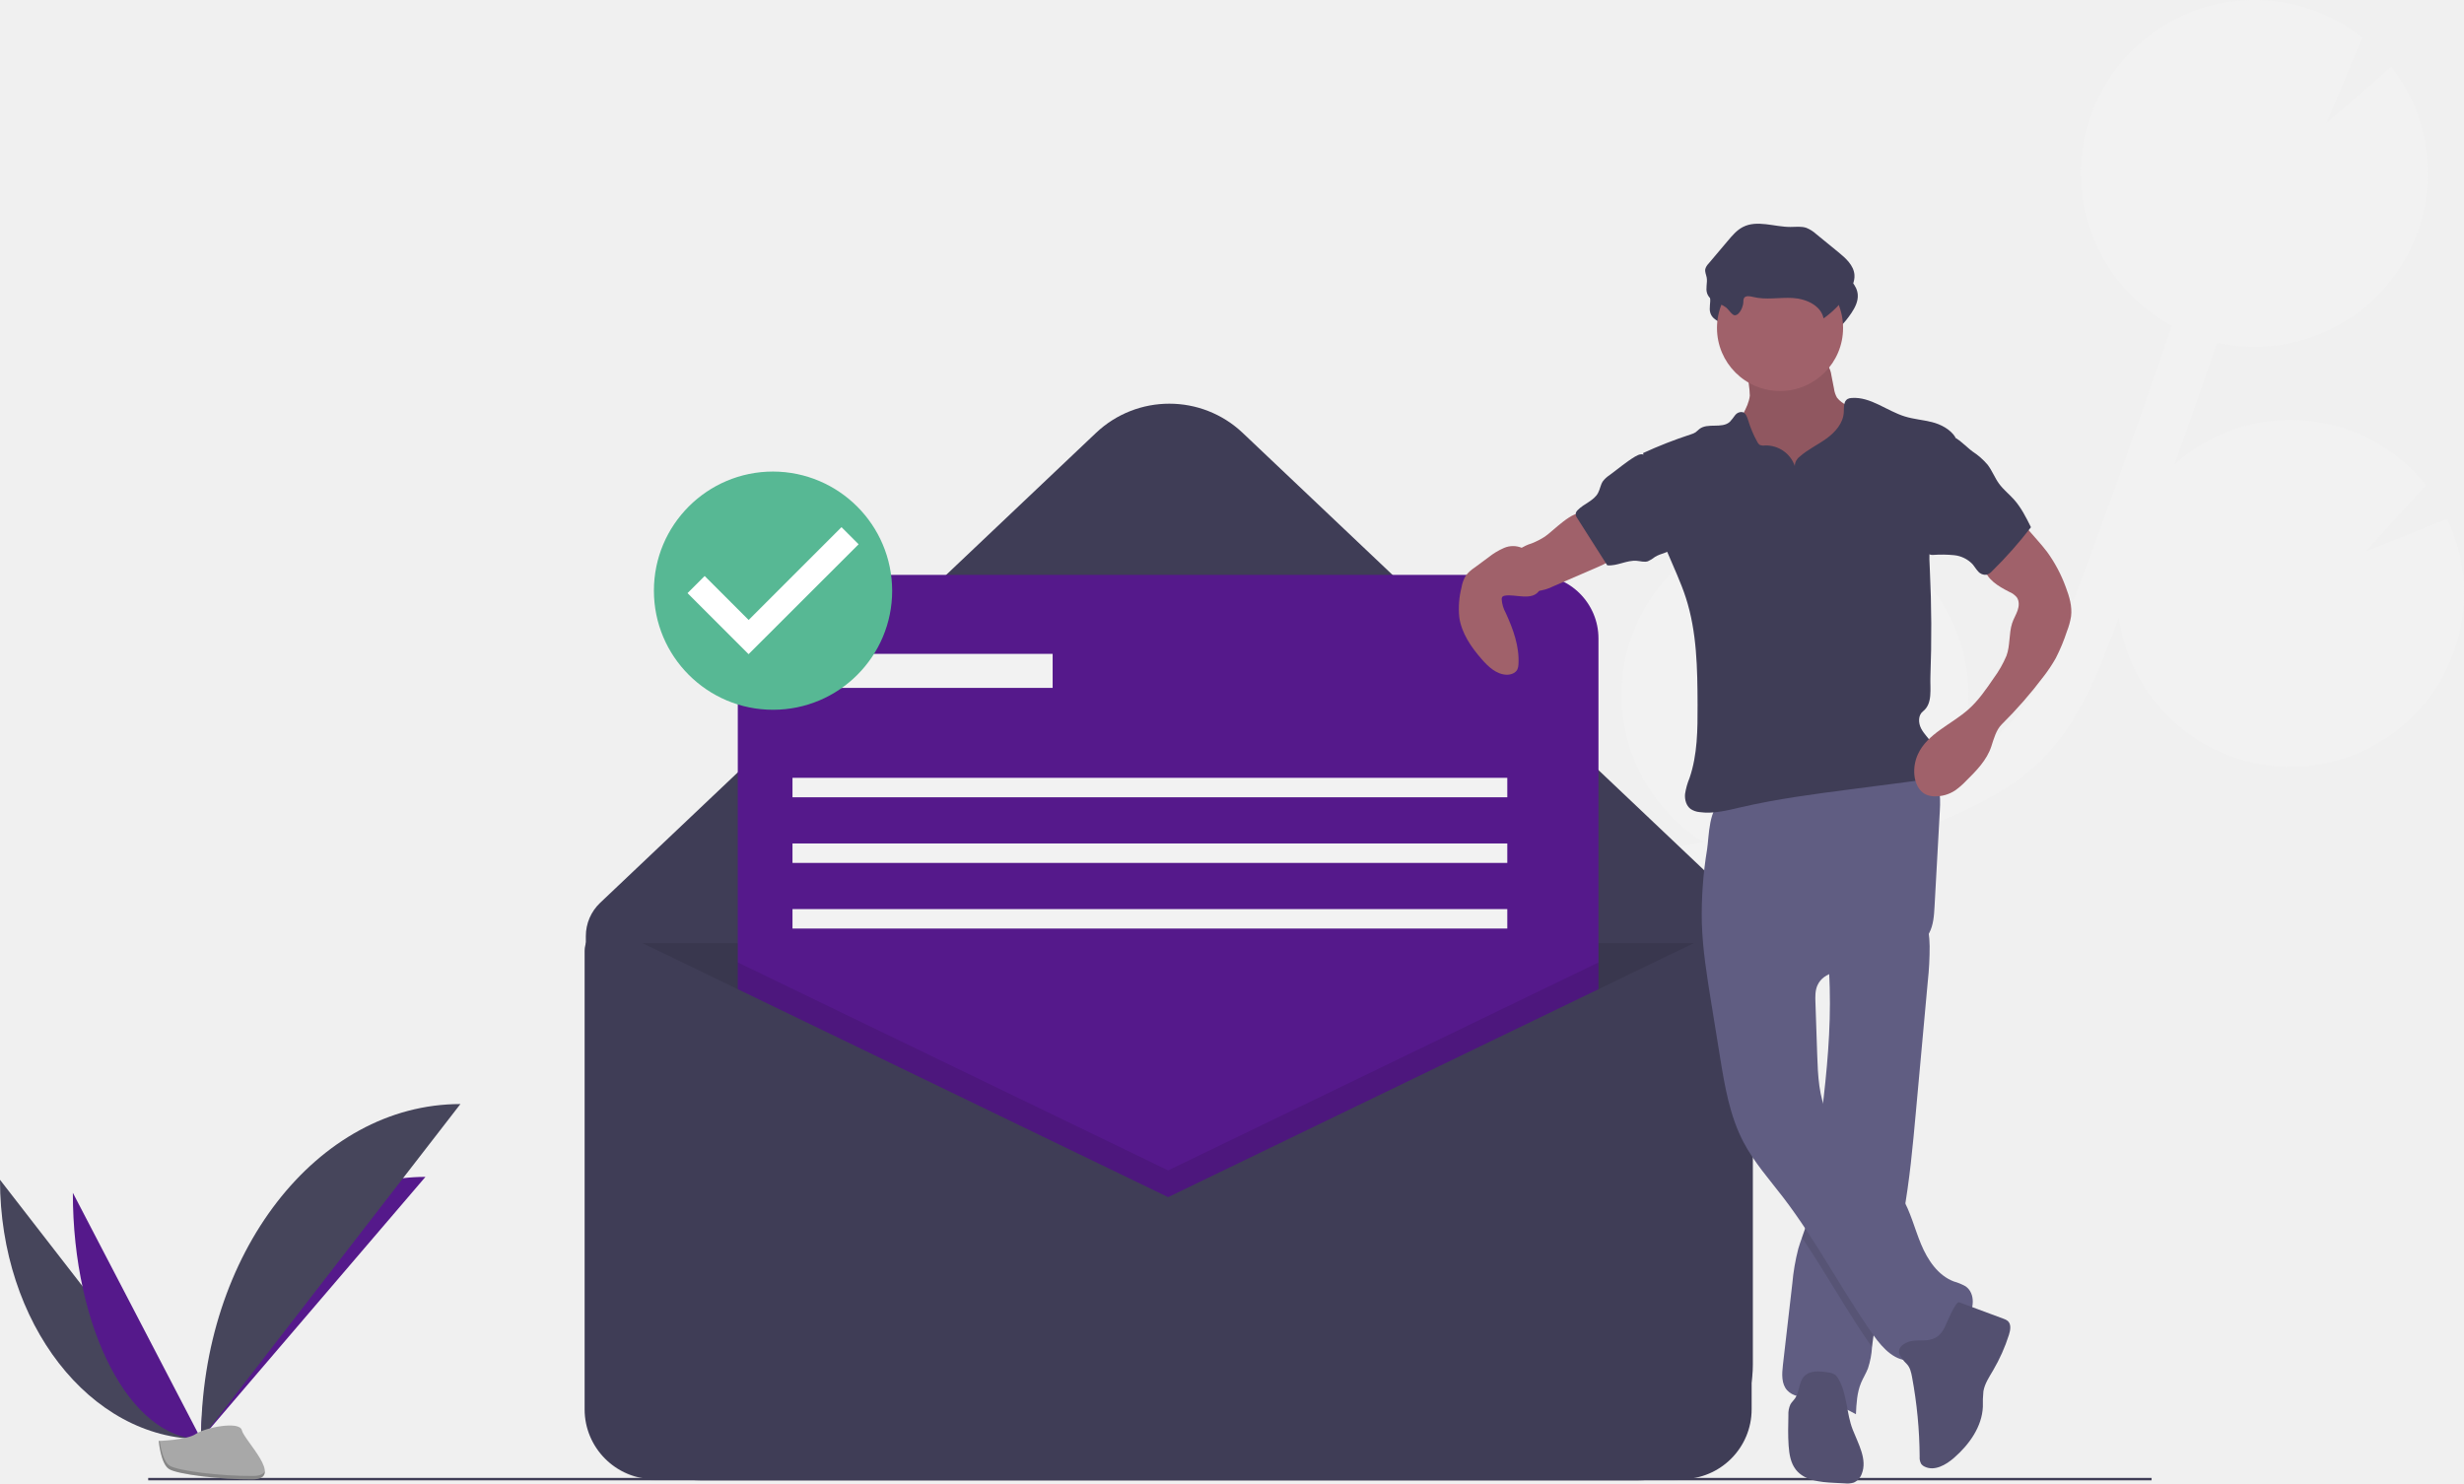
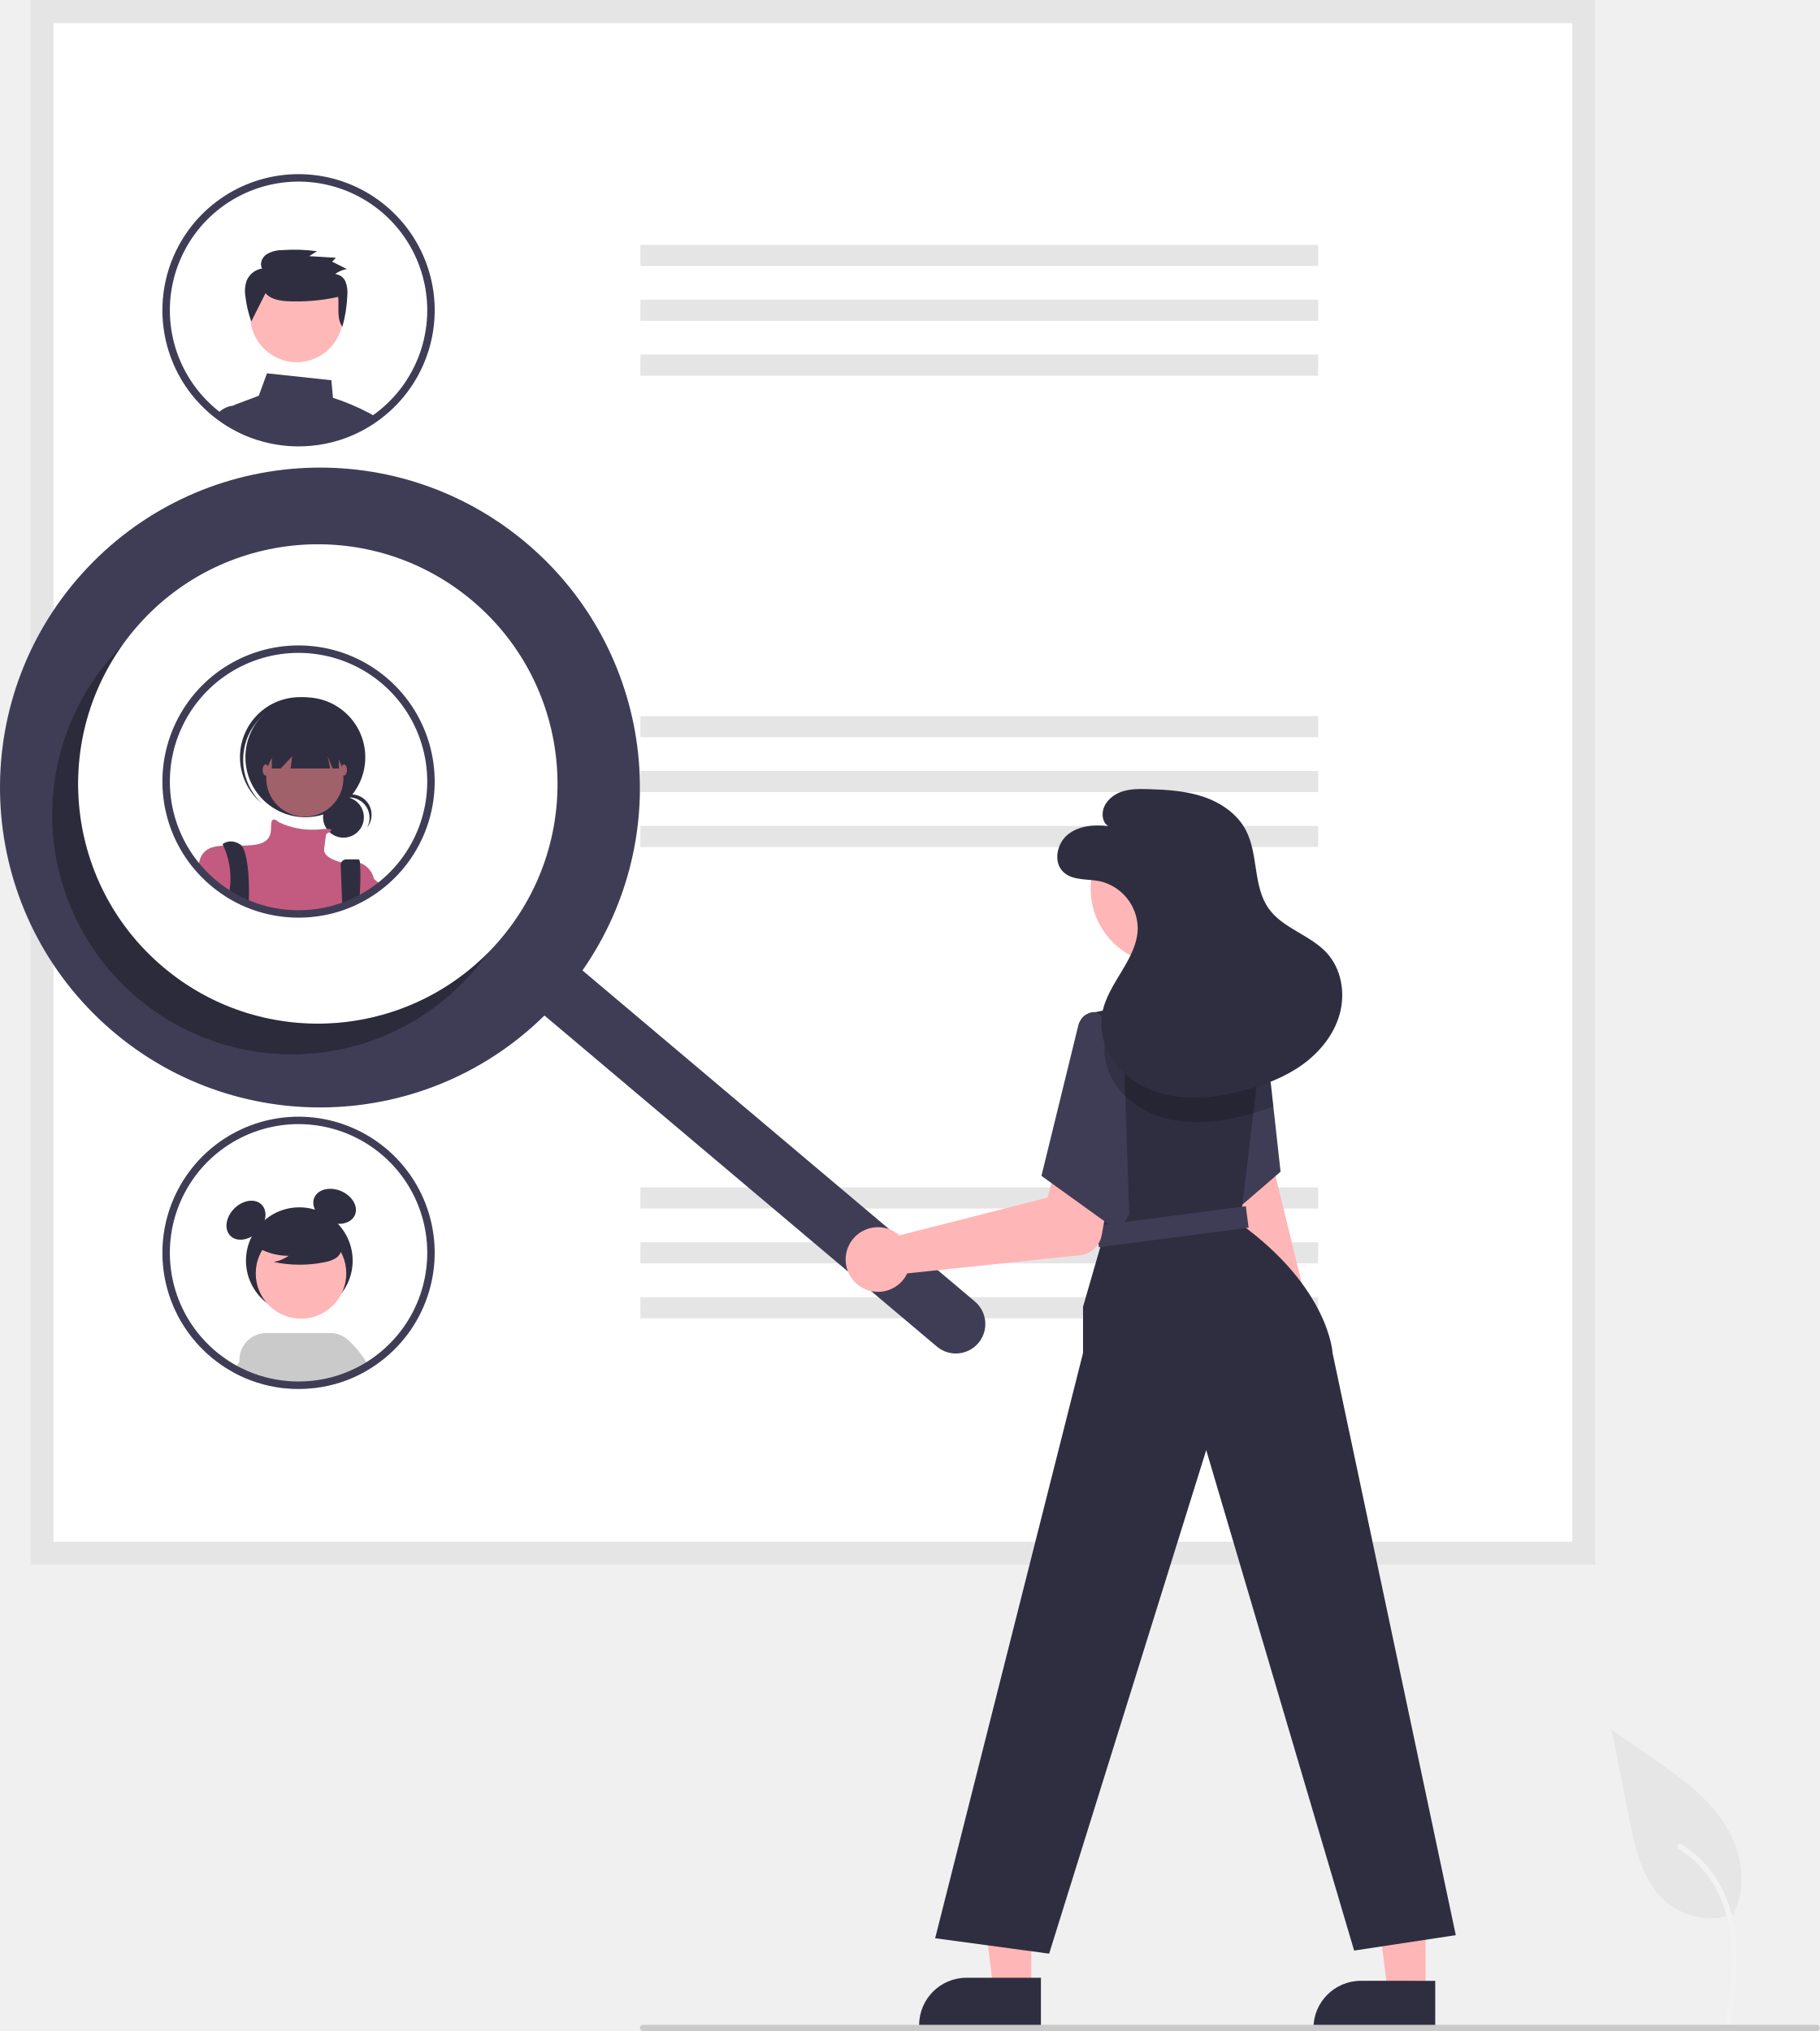
- <svg xmlns="http://www.w3.org/2000/svg" id="aaafdec0-95c8-49a3-a8f8-64216c6da511" width="1013.449" height="610.281" data-name="Layer 1" viewBox="0 0 1013.449 610.281">
-   <path fill="#f2f2f2" d="M782.744,493.253l8.69-1.502c.834-.146,1.661-.324,2.494-.475A71.336,71.336,0,0,1,839.477,359.773l-11.39,27.103,26.986-23.563a1.218,1.218,0,0,1,.184.062,71.34,71.34,0,0,1,43.588,90.991c-.451,1.285-.989,2.512-1.505,3.754,7.618-3.828,14.926-8.284,20.886-13.989,12.066-11.562,18.676-27.517,26.064-47.173,14.636-38.953,28.727-78.469,42.256-118.071a71.308,71.308,0,0,1-33.338-86.355c.725-2.059,1.565-4.042,2.455-5.99.222-.487.447-.972.679-1.452.905-1.867,1.86-3.697,2.908-5.452.171-.288.363-.557.538-.842q1.368-2.221,2.886-4.31c.377-.523.752-1.044,1.142-1.555,1.147-1.5,2.334-2.959,3.587-4.352.418-.466.862-.902,1.292-1.356q1.443-1.523,2.966-2.954c.535-.502,1.064-1.008,1.614-1.492.141-.124.272-.26.414-.383.007.009.013.019.019.028a71.29,71.29,0,0,1,91.213-2.049L1050.1,195.641l26.679-23.283a70.944,70.944,0,0,1,2.637,84.02c.025.009.05.015.075.024-.291.428-.622.82-.922,1.24q-.844,1.184-1.728,2.325c-.758.976-1.545,1.919-2.349,2.85-.607.702-1.205,1.41-1.836,2.086-.924.988-1.892,1.924-2.866,2.854-.569.543-1.113,1.113-1.698,1.636q-2.3,2.055-4.76,3.899c-.575.431-1.182.811-1.769,1.223-1.151.81-2.308,1.608-3.503,2.347-.742.458-1.503.877-2.26,1.308-1.096.624-2.2,1.229-3.326,1.794-.799.4-1.603.781-2.417,1.151-1.157.527-2.328,1.016-3.512,1.482-.794.312-1.585.628-2.39.912-1.329.468-2.677.875-4.033,1.264-.685.197-1.358.422-2.049.598-2.034.519-4.092.961-6.173,1.299-.391.064-.79.088-1.183.145-1.725.251-3.459.454-5.207.577-.751.053-1.507.061-2.262.09-1.413.055-2.827.083-4.249.053-.829-.018-1.658-.06-2.49-.107q-2.077-.118-4.158-.362c-.82-.095-1.638-.189-2.459-.314-1.486-.226-2.971-.52-4.455-.843-.097-.021-.195-.034-.293-.056q-8.565,25.061-17.448,50.016a71.291,71.291,0,0,1,103.374,8.521l-24.664,27.276,33.394-13.331a71.095,71.095,0,0,1,2.854,54.309,69.978,69.978,0,0,1-9.062,17.532,71.312,71.312,0,0,1-128.853-31.287c-.627,1.676-1.234,3.373-1.863,5.048-6.519,17.341-14.63,38.922-30.918,54.525-11.041,10.576-24.625,17.285-37.657,22.958q-12.73,5.54-25.799,10.244a71.497,71.497,0,0,1-31.926,10.175c-13.747,3.819-27.668,7.007-41.718,9.468l-8.761,1.51c-7.874,1.349-15.947,2.737-23.96,4.337,1.154.342,2.309.669,3.457,1.073a71.363,71.363,0,0,1,47.639,69.428l-54.925,16.859,49.701,7.893a71.373,71.373,0,0,1-118.926,21.106q.757,2.535,1.52,5.063c1.009,3.349,2.01,6.678,2.971,9.976,13.078,44.938,7.45,80.288-15.851,99.532l-12.644-15.305c22.678-18.734,15.642-57.336,9.434-78.682-.944-3.238-1.929-6.509-2.92-9.798-8.518-28.298-18.174-60.373-5.668-89.848C684.773,510.029,739.096,500.727,782.744,493.253Z" transform="translate(-93.27537 -144.8593)" />
-   <path fill="#3f3d56" d="M766.646,753.851H381.813a47.583,47.583,0,0,1-47.583-47.583V529.956a18.851,18.851,0,0,1,5.882-13.681L544.036,322.972a43.889,43.889,0,0,1,60.388,0L798.854,507.276a49.274,49.274,0,0,1,15.376,35.76V706.268A47.583,47.583,0,0,1,766.646,753.851Z" transform="translate(-93.27537 -144.8593)" />
-   <path d="M240.954,387.992h476a0,0,0,0,1,0,0V580.259a28.732,28.732,0,0,1-28.732,28.732H269.686a28.732,28.732,0,0,1-28.732-28.732V387.992a0,0,0,0,1,0,0Z" opacity=".1" />
-   <path fill="none" stroke="#3f3d56" stroke-miterlimit="10" d="M333.73,521.351" transform="translate(-93.27537 -144.8593)" />
-   <rect width="354" height="354" x="303.454" y="236.492" fill="#55198b" rx="26.181" />
-   <polygon points="657.454 395.942 657.454 590.492 303.454 590.492 303.454 395.942 480.454 481.492 657.454 395.942" opacity=".1" />
-   <path fill="#3f3d56" d="M573.73,637.351l-226.794-109.617a9.202,9.202,0,0,0-13.206,8.285V724.619a28.732,28.732,0,0,0,28.732,28.732H784.997a28.732,28.732,0,0,0,28.732-28.732v-185.369a11.229,11.229,0,0,0-16.115-10.11Z" transform="translate(-93.27537 -144.8593)" />
-   <rect width="99" height="14" x="333.954" y="268.992" fill="#f2f2f2" />
-   <rect width="294" height="8" x="325.954" y="319.992" fill="#f2f2f2" />
-   <rect width="294" height="8" x="325.954" y="346.992" fill="#f2f2f2" />
-   <rect width="294" height="8" x="325.954" y="373.992" fill="#f2f2f2" />
-   <line x1="60.954" x2="884.954" y1="608.492" y2="608.492" fill="none" stroke="#3f3d56" stroke-miterlimit="10" />
-   <path fill="#46455b" d="M93.275,630.212c0,58.96,36.989,106.67,82.699,106.67" transform="translate(-93.27537 -144.8593)" />
-   <path fill="#55198b" d="M175.975,736.883c0-59.623,41.277-107.869,92.288-107.869" transform="translate(-93.27537 -144.8593)" />
-   <path fill="#55198b" d="M123.239,635.557c0,56.006,23.587,101.325,52.736,101.325" transform="translate(-93.27537 -144.8593)" />
-   <path fill="#46455b" d="M175.975,736.883c0-76.185,47.71-137.832,106.67-137.832" transform="translate(-93.27537 -144.8593)" />
-   <path fill="#a8a8a8" d="M158.577,737.635s11.728-.361,15.263-2.878,18.041-5.522,18.918-1.486,17.625,20.076,4.384,20.183-30.766-2.062-34.294-4.211S158.577,737.635,158.577,737.635Z" transform="translate(-93.27537 -144.8593)" />
-   <path d="M197.378,752.049c-13.241.107-30.766-2.062-34.294-4.211-2.687-1.637-3.757-7.509-4.115-10.218-.248.011-.392.015-.392.015s.743,9.459,4.271,11.608,21.053,4.318,34.294,4.211c3.822-.031,5.142-1.391,5.07-3.405C201.68,751.266,200.223,752.026,197.378,752.049Z" opacity=".2" transform="translate(-93.27537 -144.8593)" />
-   <path fill="#a0616a" d="M812.988,307.63c-.601,5.355-4.685,9.668-6.198,14.839-2.278,7.784,1.661,16.136,7.048,22.198a49.159,49.159,0,0,0,34.234,16.255,14.6,14.6,0,0,0,5.66-.617,12.116,12.116,0,0,0,4.306-2.943c4.057-4.074,6.235-9.719,7.103-15.402s.531-11.474.191-17.214a9.721,9.721,0,0,0-.636-3.472,8.896,8.896,0,0,0-2.235-2.747,52.07,52.07,0,0,0-9.59-6.966,11.009,11.009,0,0,1-4.018-3.075,9.937,9.937,0,0,1-1.242-3.681l-1.059-5.399a10.609,10.609,0,0,0-1.556-4.376c-1.872-2.525-5.452-2.868-8.592-2.992L824.899,291.586c-3.579-.14-8.294-1.167-11.788-.464-3.262.656-2.179,3.663-1.586,6.4A46.267,46.267,0,0,1,812.988,307.63Z" transform="translate(-93.27537 -144.8593)" />
-   <path d="M812.988,307.63c-.601,5.355-4.685,9.668-6.198,14.839-2.278,7.784,1.661,16.136,7.048,22.198a49.159,49.159,0,0,0,34.234,16.255,14.6,14.6,0,0,0,5.66-.617,12.116,12.116,0,0,0,4.306-2.943c4.057-4.074,6.235-9.719,7.103-15.402s.531-11.474.191-17.214a9.721,9.721,0,0,0-.636-3.472,8.896,8.896,0,0,0-2.235-2.747,52.07,52.07,0,0,0-9.59-6.966,11.009,11.009,0,0,1-4.018-3.075,9.937,9.937,0,0,1-1.242-3.681l-1.059-5.399a10.609,10.609,0,0,0-1.556-4.376c-1.872-2.525-5.452-2.868-8.592-2.992L824.899,291.586c-3.579-.14-8.294-1.167-11.788-.464-3.262.656-2.179,3.663-1.586,6.4A46.267,46.267,0,0,1,812.988,307.63Z" opacity=".1" transform="translate(-93.27537 -144.8593)" />
-   <path fill="#605d82" d="M886.177,548.641q-2.445,26.808-4.89,53.608c-1.276,14.061-2.577,28.179-5.079,42.059-.864,4.783-1.877,9.541-3.079,14.258-3.342,13.097-8.191,25.899-9.755,39.325-.049.387-.091.782-.132,1.177a34.189,34.189,0,0,1-1.671,8.726c-.782,2.05-1.984,3.919-2.832,5.944-1.688,4.05-1.91,8.529-2.116,12.916a55.682,55.682,0,0,0-19.173-6.553c-3.252-.486-6.874-.831-9.088-3.26-2.453-2.684-2.182-6.792-1.77-10.397q1.939-16.794,3.869-33.571a87.495,87.495,0,0,1,2.445-14.258c.445-1.556.98-3.087,1.523-4.618.749-2.107,1.506-4.215,2.074-6.38a76.832,76.832,0,0,0,1.712-10.628c1.325-11.262,2.922-22.499,4.322-33.752l.074-.593c2.099-17.057,3.696-34.197,3.235-51.377-.066-2.544-.173-5.088-.338-7.639-.23-3.696-.568-5.656,2.494-7.969,3.383-2.552,7.837-4.338,11.706-6.01,2.083-.906,25.018-9.047,25.553-7.261a44.688,44.688,0,0,1,1.679,11.706A130.253,130.253,0,0,1,886.177,548.641Z" transform="translate(-93.27537 -144.8593)" />
-   <path d="M876.207,644.308c-.864,4.783-1.877,9.541-3.079,14.258-3.342,13.097-8.191,25.899-9.755,39.325-.049.387-.091.782-.132,1.177-10.224-14.604-18.835-30.311-28.813-45.072.749-2.107,1.506-4.215,2.074-6.38a76.832,76.832,0,0,0,1.712-10.628c1.325-11.262,2.922-22.499,4.322-33.752l.074-.593a34.964,34.964,0,0,0,2.494,6.923c6.701,13.616,22.622,20.498,30.41,33.53Q875.874,643.703,876.207,644.308Z" opacity=".1" transform="translate(-93.27537 -144.8593)" />
-   <path fill="#605d82" d="M793.242,524.578c.338,10.921,2.086,21.743,3.83,32.529l3.599,22.254c1.97,12.18,4.021,24.607,9.785,35.516,4.312,8.16,10.524,15.124,16.143,22.445,13.815,17.998,24.194,38.387,37.294,56.913,3.808,5.385,9.25,11.208,15.749,10.084,4.265-.738,7.363-4.289,10.715-7.027,3.953-3.228,8.716-5.59,11.826-9.636s3.719-10.771-.494-13.65a22.228,22.228,0,0,0-4.822-1.973c-6.532-2.484-10.759-8.862-13.449-15.312s-4.32-13.384-7.904-19.383c-7.787-13.032-23.71-19.913-30.413-33.534-3.754-7.629-4.112-16.422-4.399-24.92l-.732-21.662c-.08-2.369-.143-4.833.82-6.998,2.564-5.766,10.305-6.303,16.573-7.034a56.692,56.692,0,0,0,20.31-6.408c3.61-1.95,7.137-4.435,9.069-8.055,1.762-3.303,2.005-7.176,2.212-10.914l2.17-39.258c.187-3.378.357-6.87-.833-10.036-2.989-7.95-13.029-10.548-21.514-10.169-15.79.706-30.367,7.498-45.255,12.085a115.055,115.055,0,0,1-11.217,2.926c-3.341.671-7.385.392-10.572,1.467-5.667,1.911-5.523,14.304-6.327,19.445A163.693,163.693,0,0,0,793.242,524.578Z" transform="translate(-93.27537 -144.8593)" />
-   <path fill="#535070" d="M877.499,705.964c1.392,1.404,1.847,3.461,2.21,5.405a184.599,184.599,0,0,1,3.126,32.692,5.338,5.338,0,0,0,.588,2.962,3.721,3.721,0,0,0,1.538,1.236c4.024,1.918,8.695-.755,12.048-3.692,6.216-5.445,11.476-12.754,11.829-21.011a48.779,48.779,0,0,1,.223-6.372c.546-3.108,2.361-5.817,3.96-8.537a72.053,72.053,0,0,0,6.545-14.672c.611-1.923,1.018-4.345-.489-5.687a5.482,5.482,0,0,0-1.792-.931L899.109,680.606c-1.575-.585-5.495,9.484-6.117,10.585-1.522,2.693-3.035,4.221-6.088,4.843-3.117.634-6.827-.276-9.735,1.279C872.249,699.944,874.714,703.155,877.499,705.964Z" transform="translate(-93.27537 -144.8593)" />
-   <path fill="#535070" d="M849.449,712.178a5.574,5.574,0,0,0-1.384-1.754,6.259,6.259,0,0,0-2.791-.948c-3.461-.588-7.563-.975-9.951,1.598-2.239,2.412-1.854,6.34-3.727,9.047-.593.857-1.396,1.563-1.91,2.469a9.31,9.31,0,0,0-.838,4.429c-.097,4.195-.193,8.398.097,12.584.243,3.508.834,7.184,3.028,9.932,3.521,4.411,9.872,5.045,15.508,5.332l4.565.232a8.912,8.912,0,0,0,3.741-.343,6.159,6.159,0,0,0,3.227-3.551c2.376-5.906-1.387-12.27-3.705-18.2C852.646,726.189,853.125,718.621,849.449,712.178Z" transform="translate(-93.27537 -144.8593)" />
-   <path fill="#3f3d56" d="M811.666,277.459a3.773,3.773,0,0,1,.257-1.76c.669-1.182,2.415-.861,3.732-.528,5.297,1.335,10.878.127,16.331.439s11.597,3.038,12.693,8.39a39.824,39.824,0,0,0,10.069-10.345c1.514-2.265,2.833-4.859,2.627-7.576-.297-3.918-3.584-6.848-6.628-9.333l-9.073-7.407a13.673,13.673,0,0,0-4.062-2.583c-2.095-.716-4.38-.375-6.594-.373-6.605.004-13.647-3.002-19.521.018-2.454,1.261-4.301,3.423-6.081,5.53l-8.098,9.586a5.121,5.121,0,0,0-1.294,2.195c-.23,1.17.37,2.325.58,3.499.383,2.141-.54,4.427.169,6.484,1.177,3.414,5.323,3.897,7.857,5.855.945.729,2.425,3.202,3.55,3.172C810.209,282.665,811.613,279.037,811.666,277.459Z" transform="translate(-93.27537 -144.8593)" />
-   <circle cx="732.131" cy="134.925" r="25.932" fill="#a0616a" />
-   <path fill="#3f3d56" d="M831.48,336.536a12.562,12.562,0,0,0-12.229-8.416,3.729,3.729,0,0,1-2.256-.285,3.109,3.109,0,0,1-.927-1.159,45.299,45.299,0,0,1-3.781-8.939c-.414-1.373-.979-2.991-2.368-3.348a3.199,3.199,0,0,0-3.018,1.313,26.59,26.59,0,0,1-2.157,2.711c-3.261,2.916-9.043.258-12.504,2.934-.565.437-1.032.997-1.626,1.394a7.594,7.594,0,0,1-1.904.816,182.621,182.621,0,0,0-19.626,7.687c2.303,13.867,4.662,27.975,10.059,40.955,2.568,6.177,5.479,12.226,7.536,18.591,4.557,14.104,4.759,29.194,4.81,44.015.035,10.144-.015,20.505-3.297,30.103a28.412,28.412,0,0,0-1.853,6.613c-.198,2.287.468,4.809,2.321,6.164a7.938,7.938,0,0,0,3.581,1.258c5.687.834,11.42-.679,17.019-1.976,15.008-3.476,30.315-5.465,45.592-7.448l25.6-3.324a14.862,14.862,0,0,0,5.296-1.369c4.684-2.565,5.129-9.611,2.22-14.09-1.395-2.147-3.362-3.909-4.534-6.185s-1.272-5.46.746-7.037c4.103-3.207,2.879-9.158,3.075-14.362q.821-21.829-.222-43.674a86.962,86.962,0,0,1-.145-9.058,80.214,80.214,0,0,1,2.823-15.115l7.779-30.628c-2.032-3.211-5.923-5.248-9.609-6.173s-7.525-1.197-11.154-2.322c-7.436-2.304-14.057-8.152-21.823-7.607a3.962,3.962,0,0,0-1.691.413c-1.752.992-1.474,3.516-1.586,5.526-.248,4.447-3.518,8.163-7.13,10.769s-7.737,4.506-11.054,7.478A4.933,4.933,0,0,0,831.48,336.536Z" transform="translate(-93.27537 -144.8593)" />
-   <path fill="#a0616a" d="M728.73,365.587a30.615,30.615,0,0,1-5.454,2.807,17.93,17.93,0,0,0-5.225,2.536,8.188,8.188,0,0,0-1.817,2.245,9.983,9.983,0,0,0,9.206,14.874,20.039,20.039,0,0,0,6.807-2.03L750.537,378.093c3.096-1.341,6.44-2.914,7.903-5.954a1.383,1.383,0,0,0,.178-.945,1.562,1.562,0,0,0-.751-.79,40.867,40.867,0,0,1-10.65-10.042c-.75-1.019-1.669-3.424-2.729-4.035C740.616,354.098,731.829,363.576,728.73,365.587Z" transform="translate(-93.27537 -144.8593)" />
-   <path fill="#a0616a" d="M924.258,359.084l6.743,7.703c1.448,1.654,2.897,3.309,4.216,5.067a59.141,59.141,0,0,1,7.723,14.549c1.466,3.846,2.682,7.943,2.17,12.027a29.422,29.422,0,0,1-1.687,6.117,76.142,76.142,0,0,1-4.582,11.036,62.866,62.866,0,0,1-5.156,7.727,180.44,180.44,0,0,1-17.094,19.552c-2.305,2.282-3.272,5.972-4.276,9.057-1.851,5.69-6.255,10.121-10.514,14.323a29.237,29.237,0,0,1-4.515,3.885,14.705,14.705,0,0,1-8.216,2.34,9.018,9.018,0,0,1-3.701-.766c-2.915-1.384-4.396-4.754-4.7-7.967a16.946,16.946,0,0,1,1.418-8.521c3.869-8.572,13.806-12.286,20.83-18.54,4.119-3.667,7.268-8.274,10.374-12.831a44.348,44.348,0,0,0,5.247-9.197c1.569-4.185.958-9.14,2.328-13.394.579-1.798,1.609-3.422,2.232-5.206s.78-3.901-.31-5.445a7.913,7.913,0,0,0-3.053-2.235c-4.487-2.277-9.512-5.208-10.371-10.166a10.891,10.891,0,0,1,2.009-7.764,32.35,32.35,0,0,1,5.658-5.93C918.995,362.771,922.295,360.819,924.258,359.084Z" transform="translate(-93.27537 -144.8593)" />
-   <path fill="#a0616a" d="M724.401,376.34c-1.191-2.405-2.679-4.859-5.082-6.055a9.364,9.364,0,0,0-7.387-.031,27.774,27.774,0,0,0-6.483,3.92l-5.812,4.285a14.307,14.307,0,0,0-3.451,3.185,13.445,13.445,0,0,0-1.797,4.931,35.246,35.246,0,0,0-.914,12.197c.922,6.554,4.874,12.276,9.223,17.266,2.718,3.118,6.073,6.264,10.207,6.397,1.784.057,3.769-.646,4.511-2.27a5.661,5.661,0,0,0,.403-2.022c.447-7.311-2.169-14.452-5.218-21.111a13.536,13.536,0,0,1-1.683-5.673,1.556,1.556,0,0,1,.248-.95,1.605,1.605,0,0,1,.992-.484c4.174-.826,11.364,2.417,14.292-2.218C728.351,384.7,725.75,379.065,724.401,376.34Z" transform="translate(-93.27537 -144.8593)" />
-   <path fill="#3f3d56" d="M810.306,269.3a3.773,3.773,0,0,1,.257-1.76c.669-1.182,2.415-.861,3.732-.528,5.297,1.335,10.878.127,16.331.439s11.597,3.038,12.693,8.39a39.824,39.824,0,0,0,10.069-10.345c1.514-2.265,2.833-4.859,2.627-7.576-.297-3.918-3.584-6.848-6.628-9.333l-9.073-7.407a13.672,13.672,0,0,0-4.062-2.583c-2.095-.716-4.38-.375-6.594-.373-6.605.004-13.647-3.002-19.521.018-2.454,1.261-4.301,3.423-6.081,5.53l-8.098,9.586a5.121,5.121,0,0,0-1.294,2.195c-.23,1.17.37,2.325.58,3.499.383,2.141-.54,4.427.169,6.484,1.177,3.414,5.323,3.897,7.857,5.855.945.729,2.425,3.202,3.55,3.172C808.849,274.505,810.253,270.877,810.306,269.3Z" transform="translate(-93.27537 -144.8593)" />
-   <path fill="#3f3d56" d="M755.229,340.364a10.541,10.541,0,0,0-2.714,2.527c-.951,1.437-1.144,3.252-1.961,4.77-1.748,3.248-5.835,4.403-8.385,7.067a2.64,2.64,0,0,0-.806,1.382,3.08,3.08,0,0,0,.685,1.99l12.297,19.332c4.094.36,8.022-2.205,12.118-1.864,1.529.127,3.094.655,4.561.203a13.079,13.079,0,0,0,2.927-1.79c2.444-1.545,5.698-1.725,7.748-3.764,1.968-1.956,2.219-5.017,2.195-7.792a31.321,31.321,0,0,0-.731-7.168c-1.81-7.42-7.485-13.114-11.043-19.687-1.732-3.2-2.674-5.073-6.34-2.876C762.095,334.903,758.697,337.828,755.229,340.364Z" transform="translate(-93.27537 -144.8593)" />
-   <path fill="#3f3d56" d="M904.571,330.588a28.769,28.769,0,0,1,6.186,5.419c1.873,2.415,2.934,5.372,4.734,7.843,1.744,2.395,4.119,4.25,6.097,6.455,3,3.345,5.033,7.425,7.028,11.451a171.065,171.065,0,0,1-15.906,17.977,5.13,5.13,0,0,1-2.415,1.588,3.896,3.896,0,0,1-3.414-1.392c-.886-.929-1.513-2.075-2.36-3.039a12.162,12.162,0,0,0-7.518-3.636,51.632,51.632,0,0,0-8.518-.117,3.367,3.367,0,0,1-1.819-.306,3.056,3.056,0,0,1-.993-1.139c-3.329-5.665-2.258-12.778-1.084-19.243l2.695-14.835a33.297,33.297,0,0,1,2.243-8.245c1.021-2.182,3.304-5.881,6.111-5.228C898.468,324.798,902.19,328.876,904.571,330.588Z" transform="translate(-93.27537 -144.8593)" />
-   <ellipse cx="317.954" cy="242.066" fill="#fff" rx="41" ry="41.075" />
-   <path fill="#57b894" d="M411.23,338.851a49,49,0,1,0,49,49A49.144,49.144,0,0,0,411.23,338.851Zm-10.059,75.125-25.113-25.113,7.044-7.044L401.194,399.912l38.187-38.187,7.044,7.044-45.254,45.207Z" transform="translate(-93.27537 -144.8593)" />
+ <svg xmlns="http://www.w3.org/2000/svg" data-name="Layer 1" width="590.724" height="659.362" viewBox="0 0 590.724 659.362" xmlnsXlink="http://www.w3.org/1999/xlink">
+   <path id="e846ef3a-3b5e-448c-8d47-a4173376229f-2396" data-name="Path 461" d="M867.573,741.807a22.728,22.728,0,0,1-21.947-3.866c-7.687-6.452-10.1-17.081-12.058-26.924l-5.8-29.112,12.143,8.362c8.733,6.013,17.662,12.219,23.709,20.929s8.686,20.6,3.828,30.024" transform="translate(-304.638 -120.319)" fill="#e6e6e6" />
+   <path id="b0167a87-6d3c-4fe1-a02f-2e6974de103a-2397" data-name="Path 462" d="M866.535,777.053c1.229-8.953,2.493-18.02,1.631-27.069-.766-8.036-3.217-15.885-8.209-22.321a37.132,37.132,0,0,0-9.527-8.633c-.953-.6-1.829.909-.881,1.507a35.3,35.3,0,0,1,13.963,16.847c3.04,7.732,3.528,16.161,3,24.374-.317,4.967-.988,9.9-1.665,14.83a.9.9,0,0,0,.61,1.074.878.878,0,0,0,1.074-.61Z" transform="translate(-304.638 -120.319)" fill="#f2f2f2" />
+   <path d="M822.523,628.353H314.489V120.319H822.523Z" transform="translate(-304.638 -120.319)" fill="#fff" />
+   <path d="M822.523,628.353H314.489V120.319H822.523ZM321.995,620.847H815.017V127.825H321.995Z" transform="translate(-304.638 -120.319)" fill="#e5e5e5" />
+   <rect x="207.885" y="79.482" width="220" height="6.853" fill="#e5e5e5" />
+   <rect x="207.885" y="97.3" width="220" height="6.853" fill="#e5e5e5" />
+   <rect x="207.885" y="115.118" width="220" height="6.853" fill="#e5e5e5" />
+   <rect x="207.885" y="232.483" width="220" height="6.853" fill="#e5e5e5" />
+   <rect x="207.885" y="250.301" width="220" height="6.853" fill="#e5e5e5" />
+   <rect x="207.885" y="268.119" width="220" height="6.853" fill="#e5e5e5" />
+   <rect x="207.885" y="385.483" width="220" height="6.853" fill="#e5e5e5" />
+   <rect x="207.885" y="403.301" width="220" height="6.853" fill="#e5e5e5" />
+   <rect x="207.885" y="421.119" width="220" height="6.853" fill="#e5e5e5" />
+   <path d="M424.452,254.403a73.485,73.485,0,0,0-11.725-4.934l-.516-5.704-20.911-2.253-2.658,7.29-7.504,2.816a3.653,3.653,0,0,0-.762.397h-.008a3.718,3.718,0,0,0-1.587,2.475,3.801,3.801,0,0,0,.056,1.491l.397,1.626c.571.341,1.158.666,1.745.976l.373.19c.857.444,1.729.865,2.626,1.253.182.079.381.159.563.238.016.008.024.008.04.016.421.175.841.341,1.269.5a41.691,41.691,0,0,0,4.3,1.38,44.214,44.214,0,0,0,11.4,1.491c1.404,0,2.792-.063,4.165-.198a44.039,44.039,0,0,0,9.234-1.864c.008,0,.016-.008.024-.008a43.341,43.341,0,0,0,5.545-2.197c.008-.008.024-.008.032-.016.404-.19.793-.397,1.19-.595l.19-.095c.317-.167.635-.333.952-.508.793-.436,1.571-.896,2.34-1.388.214-.127.421-.262.635-.405.301-.198.603-.405.896-.619C426.015,255.284,425.245,254.832,424.452,254.403Z" transform="translate(-304.638 -120.319)" fill="#3f3d56" />
+   <path d="M385.208,257.917l-1.309-5.91h-3.419a.818.818,0,0,0-.103.008h-.008a7.409,7.409,0,0,0-3.443,1.19,7.625,7.625,0,0,0-1.84,1.65c1.015.769,2.07,1.483,3.157,2.166l.048.024c.309.19.627.381.944.563.571.341,1.158.666,1.745.976l.373.19c.857.444,1.729.865,2.626,1.253.182.079.381.159.563.238.016.008.024.008.04.016.421.175.841.341,1.269.5Z" transform="translate(-304.638 -120.319)" fill="#3f3d56" />
+   <circle cx="96.297" cy="102.527" r="15.06" fill="#ffb8b8" />
+   <path d="M390.824,215.511c1.559,1.845,4.197,2.366,6.631,2.579a62.454,62.454,0,0,0,16.96-1.385c.345,3.341-.595,6.944,1.373,9.693a44.998,44.998,0,0,0,1.599-10.201,9.764,9.764,0,0,0-.565-4.369,4.018,4.018,0,0,0-3.423-2.524,8.579,8.579,0,0,1,3.827-1.636l-4.782-2.403,1.228-1.261-8.657-.53,2.507-1.593a54.373,54.373,0,0,0-11.391-.36,9.778,9.778,0,0,0-5.038,1.4c-1.429,1.022-2.255,3.054-1.368,4.555a6.613,6.613,0,0,0-5.04,3.999,10.676,10.676,0,0,0-.383,5.132,36.375,36.375,0,0,0,1.907,8.069Z" transform="translate(-304.638 -120.319)" fill="#2f2e41" />
+   <path d="M443.284,206.521a44.193,44.193,0,1,0-76.369,41.98c.397.5.809 1,1.23,1.483.032.032.055.063.087.095a42.863,42.863,0,0,0,3.292,3.395c.302.278.619.563.936.833.603.539,1.222,1.055,1.864,1.547.254.198.5.397.762.587,1.015.769,2.07,1.483,3.157,2.166l.048.024c.309.19.627.381.944.563.571.341,1.158.666,1.745.976l.373.19c.857.444,1.729.865,2.626,1.253.182.079.381.159.563.238.016.008.024.008.04.016.421.175.841.341,1.269.5a41.693,41.693,0,0,0,4.3,1.38,44.214,44.214,0,0,0,11.4,1.491c1.404,0,2.792-.063,4.165-.198a44.039,44.039,0,0,0,9.234-1.864c.008,0,.016-.008.024-.008a43.34,43.34,0,0,0,5.545-2.197c.008-.008.024-.008.032-.016.404-.19.793-.397,1.19-.595l.19-.095c.317-.167.635-.333.952-.508.793-.436,1.571-.896,2.34-1.388.214-.127.421-.262.635-.405.301-.198.603-.405.896-.619.389-.27.777-.547,1.158-.833.119-.087.246-.174.365-.27a44.177,44.177,0,0,0,15.009-49.723ZM426.816,254.316c-.262.206-.531.405-.801.587-.262.198-.523.389-.793.563-.23.167-.46.325-.698.476l-.071.048c-.175.119-.349.23-.524.341q-.988.619-1.999,1.19l-.214.119c-.301.167-.603.325-.904.484-.04.024-.088.04-.127.063l-.048.024c-.381.198-.77.389-1.158.571a38.911,38.911,0,0,1-4.625,1.872c-.206.071-.413.143-.619.206a41.61,41.61,0,0,1-8.742,1.777c-1.301.119-2.618.182-3.943.182a41.211,41.211,0,0,1-10.781-1.412,39.172,39.172,0,0,1-5.291-1.793c-.088-.04-.183-.071-.27-.111-.095-.04-.182-.071-.27-.111-.095-.04-.182-.079-.278-.127-.746-.325-1.484-.682-2.205-1.055l-.349-.182c-.881-.46-1.745-.952-2.586-1.476-.246-.151-.5-.309-.738-.476-.063-.04-.119-.079-.182-.119-.563-.373-1.126-.762-1.674-1.166-.373-.278-.746-.555-1.111-.841-.611-.46-1.198-.952-1.769-1.46-.301-.254-.595-.531-.88-.793a40.306,40.306,0,0,1-3.189-3.3c-.333-.381-.658-.762-.968-1.158a3.022,3.022,0,0,1-.198-.246,41.773,41.773,0,1,1,58.005,7.322Z" transform="translate(-304.638 -120.319)" fill="#3f3d56" />
+   <path d="M443.285,359.521a44.193,44.193,0,1,0-76.369,41.98c.397.5.809 1,1.229,1.483.032.032.055.063.087.095a42.945,42.945,0,0,0,3.292,3.395c.301.278.619.563.936.833.603.539,1.222,1.055,1.864,1.547a43.451,43.451,0,0,0,3.919,2.753l.048.024c.88.547,1.777,1.055,2.689,1.539l.373.19c.857.444,1.729.865,2.626,1.253.182.079.381.159.563.238.016.008.024.008.04.016a42.929,42.929,0,0,0,5.569,1.88,44.211,44.211,0,0,0,11.399,1.491c1.404,0,2.792-.063,4.165-.198a44.034,44.034,0,0,0,9.234-1.864c.008,0,.016-.008.024-.008a43.317,43.317,0,0,0,5.545-2.197c.008-.008.024-.008.032-.016.404-.19.793-.397,1.19-.595l.191-.095c.317-.167.634-.333.952-.508.793-.436,1.571-.896,2.34-1.388.214-.127.42-.262.634-.405.698-.46,1.388-.952,2.054-1.452.119-.087.246-.174.365-.27a44.179,44.179,0,0,0,15.009-49.723Z" transform="translate(-304.638 -120.319)" fill="#fff" />
+   <circle id="f2095780-2301-4cc1-9693-3d089d317ca1" data-name="Ellipse 188" cx="111.495" cy="265.321" r="6.623" fill="#2f2e41" />
+   <path id="fe36a822-bf42-420c-ba8a-fcca90365ca6-2398" data-name="Path 969" d="M417.979,379.199a6.624,6.624,0,0,1,5.831,9.767,6.622,6.622,0,1,0-11.001-7.276,6.607,6.607,0,0,1,5.171-2.491Z" transform="translate(-304.638 -120.319)" fill="#2f2e41" />
+   <circle id="e26e4994-e49f-47aa-919e-dc7dee2cb7c3" data-name="Ellipse 189" cx="99.119" cy="245.851" r="19.456" fill="#2f2e41" />
+   <path id="ac420ffb-80fa-461b-bc18-228b12874f63-2399" data-name="Path 970" d="M388.487,354.099a19.453,19.453,0,0,1,26.964-2.04c-.159-.151-.317-.304-.482-.451a19.456,19.456,0,0,0-25.964,28.983q.055.05.111.099c.165.147.335.286.504.426a19.453,19.453,0,0,1-1.132-27.017Z" transform="translate(-304.638 -120.319)" fill="#2f2e41" />
+   <circle id="a12696bc-31d6-40e2-aafc-0c11595f0891" data-name="Ellipse 190" cx="98.954" cy="252.611" r="12.531" fill="#a0616a" />
+   <path d="M426.015,405.579v4.204c-.77.492-1.547.952-2.34,1.388-.317.174-.634.341-.952.508l-.191.095c-.397.198-.786.405-1.19.595-.008.008-.024.008-.032.016a43.317,43.317,0,0,1-5.545,2.197c-.008,0-.015.008-.024.008a44.034,44.034,0,0,1-9.234,1.864c-1.372.135-2.761.198-4.165.198a44.211,44.211,0,0,1-11.399-1.491,42.929,42.929,0,0,1-5.569-1.88c-.016-.008-.024-.008-.04-.016-.182-.079-.381-.159-.563-.238-.896-.389-1.769-.809-2.626-1.253l-.373-.19c-.913-.484-1.809-.992-2.689-1.539l-.048-.024a43.451,43.451,0,0,1-3.919-2.753c-.643-.492-1.261-1.007-1.864-1.547-.317-.27-.634-.555-.936-.833a42.947,42.947,0,0,1-3.292-3.395,16.049,16.049,0,0,1,.603-2.435l.008-.008a3.562,3.562,0,0,1,.167-.397,3.164,3.164,0,0,1,.151-.333c1.42-2.657,3.99-3.316,7.179-3.459,1.801-.079,3.792.008,5.894-.016,1.111-.008,2.261-.048,3.411-.151,7.258-.658,5.942-4.942,6.267-7.251.325-2.237,2.34-.301,2.475-.174l.008.008a25.6,25.6,0,0,0,13.169,2.308c.777-.095,1.555-.151,2.332-.174,2.047-.024,1.602.563.897,1.047a8.872,8.872,0,0,1-1.071.603s-.325,1.983-.658,4.95c-.317,2.84,5.125,4.173,5.577,4.276a.048.048,0,0,0,.032.008,10.926,10.926,0,0,1,6.037.159h.008A7.154,7.154,0,0,1,426.015,405.579Z" transform="translate(-304.638 -120.319)" fill="#c35b80" />
+   <path d="M385.454,410.68c0,.587-.015,1.15-.04,1.682-.008.317-.024.627-.04.92-.016-.008-.024-.008-.04-.016-.182-.079-.381-.159-.563-.238-.896-.389-1.769-.809-2.626-1.253l-.373-.19c-.913-.484-1.809-.992-2.689-1.539.024-.278.064-.555.103-.833.087-.611.159-1.23.206-1.84a25.531,25.531,0,0,0-2.261-12.502v-.008c-.159-.317-.254-.492-.254-.492s2.308-1.983,5.6,0a1.981,1.981,0,0,1,.548.476C385.01,397.186,385.549,405.055,385.454,410.68Z" transform="translate(-304.638 -120.319)" fill="#2f2e41" />
+   <path d="M421.477,409.601c-.032.888-.079,1.817-.135,2.761v.008c-.008.008-.024.008-.032.016a43.317,43.317,0,0,1-5.545,2.197c-.008,0-.015.008-.024.008l-.087-2.229-.008-.294-.42-10.852a1.821,1.821,0,0,1,1.817-1.904h4.022c.198,0,.341.405.437,1.134v.008A68.744,68.744,0,0,1,421.477,409.601Z" transform="translate(-304.638 -120.319)" fill="#2f2e41" />
+   <path id="e6a5f050-bb79-4898-9f1b-a16710d0980e-2400" data-name="Path 975" d="M392.874,357.267v12.534h2.902l3.693-3.957-.494,3.957h12.827l-.793-3.957,1.587,3.957h2.045V357.267Z" transform="translate(-304.638 -120.319)" fill="#2f2e41" />
+   <ellipse id="bcc9b546-fa99-40e5-8b80-3cc98cb6450e" data-name="Ellipse 191" cx="86.258" cy="249.974" rx="0.989" ry="1.813" fill="#a0616a" />
+   <ellipse id="aac24dc1-8688-403d-884a-09279027a7ab" data-name="Ellipse 192" cx="111.65" cy="249.974" rx="0.989" ry="1.813" fill="#a0616a" />
+   <path d="M428.704,407.927c-.666.5-1.356.992-2.054,1.452-.214.143-.42.278-.634.405-.77.492-1.547.952-2.34,1.388-.317.174-.634.341-.952.508v-8.742s1.269,1.015,3.292,2.705c.254.214.516.436.793.674C427.395,406.809,428.03,407.348,428.704,407.927Z" transform="translate(-304.638 -120.319)" fill="#c35b80" />
+   <path d="M443.285,359.521a44.193,44.193,0,1,0-76.369,41.98c.397.5.809 1,1.229,1.483.032.032.055.063.087.095a42.945,42.945,0,0,0,3.292,3.395c.301.278.619.563.936.833.603.539,1.222,1.055,1.864,1.547a43.451,43.451,0,0,0,3.919,2.753l.048.024c.88.547,1.777,1.055,2.689,1.539l.373.19c.857.444,1.729.865,2.626,1.253.182.079.381.159.563.238.016.008.024.008.04.016a42.929,42.929,0,0,0,5.569,1.88,44.211,44.211,0,0,0,11.399,1.491c1.404,0,2.792-.063,4.165-.198a44.034,44.034,0,0,0,9.234-1.864c.008,0,.016-.008.024-.008a43.317,43.317,0,0,0,5.545-2.197c.008-.008.024-.008.032-.016.404-.19.793-.397,1.19-.595l.191-.095c.317-.167.634-.333.952-.508.793-.436,1.571-.896,2.34-1.388.214-.127.42-.262.634-.405.698-.46,1.388-.952,2.054-1.452.119-.087.246-.174.365-.27a44.179,44.179,0,0,0,15.009-49.723Zm-16.469,47.795c-.262.206-.531.405-.801.587-.262.198-.524.389-.793.563-.23.167-.46.325-.698.476-.198.135-.397.262-.595.389q-.987.619-1.999,1.19l-.215.119c-.301.167-.603.325-.904.484-.04.024-.088.04-.127.063l-.048.024c-.381.198-.769.389-1.158.571a38.893,38.893,0,0,1-4.625,1.872c-.206.071-.413.143-.619.206a41.612,41.612,0,0,1-8.742,1.777c-1.301.119-2.618.182-3.943.182a41.213,41.213,0,0,1-10.781-1.412,39.181,39.181,0,0,1-5.291-1.793c-.182-.071-.365-.151-.54-.222-.095-.04-.182-.079-.278-.127-.746-.325-1.483-.682-2.205-1.055l-.349-.182c-.88-.46-1.745-.952-2.586-1.475-.309-.19-.619-.389-.92-.595-.952-.627-1.88-1.301-2.785-2.007-.611-.46-1.198-.952-1.769-1.46-.301-.254-.595-.531-.88-.793a40.363,40.363,0,0,1-3.189-3.3c-.333-.381-.658-.762-.968-1.158a3.015,3.015,0,0,1-.198-.246,41.773,41.773,0,1,1,58.005,7.322Z" transform="translate(-304.638 -120.319)" fill="#3f3d56" />
+   <circle cx="97.161" cy="409.276" r="17.315" fill="#2f2e41" />
+   <ellipse cx="384.485" cy="516.46" rx="7.165" ry="5.373" transform="translate(-557.2175 302.8206) rotate(-45)" fill="#2f2e41" />
+   <ellipse cx="413.257" cy="511.947" rx="5.373" ry="7.165" transform="translate(-524.5119 570.5585) rotate(-66.86956)" fill="#2f2e41" />
+   <path d="M422.51,563.181l-2.04-3.21a8.007,8.007,0,0,0-14.64,6.49l.58,2.08.66,2.36a45.21,45.21,0,0,0,7.88-1.72.034.034,0,0,0,.02-.01,42.148,42.148,0,0,0,5.55-2.2c.01-.01.02-.01.03-.02.4-.19.79-.39,1.19-.59a1.735,1.735,0,0,0,.19-.1c.32-.16.64-.33.95-.5q.48-.255.93-.54Z" transform="translate(-304.638 -120.319)" fill="#cacaca" />
+   <circle cx="97.711" cy="413.41" r="14.695" fill="#ffb6b6" />
+   <path d="M423.57,562.551a31.785,31.785,0,0,0-5.97-7.24,8.729,8.729,0,0,0-5.82-2.22h-20.7a8.724,8.724,0,0,0-8.71,9.28,8.937,8.937,0,0,0,.36,1.98,9.397,9.397,0,0,0,.55,1.36l1.02,2.04c.08.03.16.07.24.1.02.01.03.01.04.02.42.17.84.34,1.27.5a41.349,41.349,0,0,0,4.3,1.38,43.328,43.328,0,0,0,7.16,1.29c1.41.13,2.82.2,4.24.2,1.41,0,2.79-.07,4.17-.2.45-.04.9-.09,1.35-.14a45.21,45.21,0,0,0,7.88-1.72.034.034,0,0,0,.02-.01,42.148,42.148,0,0,0,5.55-2.2c.01-.01.02-.01.03-.02.4-.19.79-.39,1.19-.59a1.735,1.735,0,0,0,.19-.1c.32-.16.64-.33.95-.5q.48-.255.93-.54c.32-.17.62-.36.93-.55C424.36,563.921,423.97,563.221,423.57,562.551Z" transform="translate(-304.638 -120.319)" fill="#cacaca" />
+   <path d="M394.83,555.771a8.001,8.001,0,0,0-10.62,3.82l-1.84,2.78-.88,1.33-1.34,2.02c.28.15.55.3.83.45l.37.19c.86.44,1.73.86,2.63,1.25.1.05.21.09.32.14.08.03.16.07.24.1.02.01.03.01.04.02.42.17.84.34,1.27.5a41.349,41.349,0,0,0,4.3,1.38,43.328,43.328,0,0,0,7.16,1.29l.7-2.37.68-2.26A8.013,8.013,0,0,0,394.83,555.771Z" transform="translate(-304.638 -120.319)" fill="#cacaca" />
+   <path d="M386.908,524.486a19.986,19.986,0,0,0,11.422,3.53,12.248,12.248,0,0,1-4.854,1.997,40.3,40.3,0,0,0,16.461.092,10.654,10.654,0,0,0,3.446-1.184,4.361,4.361,0,0,0,2.127-2.845c.361-2.063-1.247-3.938-2.917-5.201a21.519,21.519,0,0,0-18.083-3.613A9.903,9.903,0,0,0,389.154,520.289a4.879,4.879,0,0,0-.451,5.794Z" transform="translate(-304.638 -120.319)" fill="#2f2e41" />
+   <path d="M443.29,512.521a44.194,44.194,0,1,0-76.37,41.98c.39.5.81,1,1.23,1.48a.825.825,0,0,0,.08.1,42.154,42.154,0,0,0,3.3,3.39c.3.28.61.57.93.84.6.54,1.22,1.05,1.87,1.54.25.2.5.4.76.59,1.01.77,2.07,1.48,3.15,2.17a.075.075,0,0,1,.05.02c.31.19.63.38.95.56.3.18.61.36.91.53.28.15.55.3.83.45l.37.19c.86.44,1.73.86,2.63,1.25.1.05.21.09.32.14.08.03.16.07.24.1.02.01.03.01.04.02.42.17.84.34,1.27.5a41.349,41.349,0,0,0,4.3,1.38,43.328,43.328,0,0,0,7.16,1.29c1.41.13,2.82.2,4.24.2,1.41,0,2.79-.07,4.17-.2.45-.04.9-.09,1.35-.14a45.21,45.21,0,0,0,7.88-1.72.034.034,0,0,0,.02-.01,42.148,42.148,0,0,0,5.55-2.2c.01-.01.02-.01.03-.02.4-.19.79-.39,1.19-.59a1.735,1.735,0,0,0,.19-.1c.32-.16.64-.33.95-.5q.48-.255.93-.54c.32-.17.62-.36.93-.55q.24-.15.48-.3c.22-.13.42-.26.64-.41.3-.19.6-.4.89-.61.39-.27.78-.55,1.16-.84a4.34,4.34,0,0,0,.37-.27,44.221,44.221,0,0,0,15.01-49.72Zm-16.47,47.79c-.26.21-.53.41-.8.59-.271.2-.53.39-.8.57-.23.16-.46.32-.7.47a.438.438,0,0,1-.07.05c-.17.12-.35.23-.52.34-.12.07-.24.15-.36.22-.35.22-.7.43-1.06.63-.19.12-.39.23-.58.34-.07.04-.14.08-.21.12-.31.17-.61.32-.91.48-.04.03-.09.04-.12.07a.078.078,0,0,0-.05.02c-.38.2-.77.39-1.16.57a38.611,38.611,0,0,1-4.63,1.87c-.2.07-.41.15-.61.21a41.848,41.848,0,0,1-7.83,1.68c-.3.04-.61.07-.92.1-1.3.12-2.61.18-3.94.18-1.18,0-2.37-.05-3.54-.15a41.231,41.231,0,0,1-7.24-1.26,38.302,38.302,0,0,1-5.29-1.8c-.09-.04-.18-.07-.27-.11-.1-.04-.18-.07-.27-.11-.1-.04-.18-.08-.28-.13-.65-.28-1.3-.59-1.93-.91-.09-.05-.18-.09-.27-.14l-.35-.18c-.21-.11-.42-.22-.62-.33-.67-.36-1.33-.75-1.97-1.15-.24-.15-.5-.31-.74-.47l-.18-.12c-.56-.38-1.12-.76-1.67-1.17-.37-.28-.75-.55-1.11-.84-.61-.46-1.2-.95-1.77-1.46-.3-.25-.6-.53-.88-.79a39.675,39.675,0,0,1-3.19-3.3c-.33-.38-.66-.76-.97-1.16-.07-.08-.13-.16-.2-.25a41.778,41.778,0,1,1,58.01,7.32Z" transform="translate(-304.638 -120.319)" fill="#3f3d56" />
+   <path d="M475.484,296.608a103.863,103.863,0,1,0,5.889,153.389l127.4,107.5A9.571,9.571,0,0,0,621.131,542.879l-.014-.012L493.717,435.367A103.869,103.869,0,0,0,475.484,296.608Zm-8.213,128.408a77.815,77.815,0,1,1-9.29-109.654l0,0A77.815,77.815,0,0,1,467.271,425.016Z" transform="translate(-304.638 -120.319)" fill="#3f3d56" />
+   <path d="M357.617,434.306A77.819,77.819,0,0,1,344.413,329.697q-2.232,2.248-4.315,4.708A77.815,77.815,0,1,0,459.041,434.769q2.078-2.463,3.915-5.045A77.819,77.819,0,0,1,357.617,434.306Z" transform="translate(-304.638 -120.319)" opacity="0.3" style="isolation:isolate" />
+   <path d="M732.323,561.516a10.743,10.743,0,0,0-3.069-16.184l-23.222-95.049-16.941,5.408,25.076,94.4a10.801,10.801,0,0,0,18.156,11.425Z" transform="translate(-304.638 -120.319)" fill="#ffb6b6" />
+   <polygon points="415.682 380.399 403.302 391.079 385.982 406.01 378.332 366.87 377.532 362.8 376.902 359.57 394.452 329 409.082 329.839 410.082 329.899 410.102 330.12 410.332 332.17 413.332 359.149 413.402 359.8 415.682 380.399" fill="#3f3d56" />
+   <polygon points="334.763 646.074 322.504 646.073 316.671 598.785 334.766 598.786 334.763 646.074" fill="#ffb6b6" />
+   <path d="M642.528,778.277l-39.531-.001v-.5a15.387,15.387,0,0,1,15.386-15.386h.001l24.144.001Z" transform="translate(-304.638 -120.319)" fill="#2f2e41" />
+   <polygon points="462.763 647.074 450.504 647.073 444.671 599.785 462.766 599.786 462.763 647.074" fill="#ffb6b6" />
+   <path d="M770.528,779.277l-39.531-.001v-.5a15.387,15.387,0,0,1,15.386-15.386h.001l24.144.001Z" transform="translate(-304.638 -120.319)" fill="#2f2e41" />
+   <path d="M777.2,748.569l-33,5-48.01-162.48-50.99,163.48-37-5,48-190v-15l6.5-22.5-.68-6.09-4.73-42.59-2.05-18.47-.133-1.193a4.056,4.056,0,0,1,3.193-4.417h0l15.4-3.24H698.87l14.85,4.09,1.02.28.46.13-.23,1.92-3.48,29.18-.19,1.6-3.36,28.13-.74,6.17c29,21,30,42,30,42Z" transform="translate(-304.638 -120.319)" fill="#2f2e41" />
+   <circle cx="378.605" cy="288.537" r="24.561" fill="#ffb6b6" />
+   <rect x="660.7" y="515.069" width="49" height="7" transform="matrix(0.99156, -0.12967, 0.12967, 0.99156, -366.097, -27.08894)" fill="#3f3d56" />
+   <path d="M595.282,520.371a10.527,10.527,0,0,1,1.316,1.007l48.056-12.251,3.278-11.593,18.143,2.661-3.809,21.088a8,8,0,0,1-7.035,6.534l-56.111,5.909a10.497,10.497,0,1,1-3.839-13.355Z" transform="translate(-304.638 -120.319)" fill="#ffb6b6" />
+   <path d="M669.2,455.569l-8.5-6.5c-2.298-.872-5.447,1.605-6,4l-12,49,25,18,3.5-5.5Z" transform="translate(-304.638 -120.319)" fill="#3f3d56" />
+   <g opacity="0.2">
+     <path d="M717.97,479.468a67.679,67.679,0,0,1-6.48,2.2c-.7.21-1.42.41-2.13.6a66.019,66.019,0,0,1-14.34,2.32,45.14,45.14,0,0,1-6.26-.17,35.243,35.243,0,0,1-6.59-1.3c-.07-.02-.15-.04-.22-.06a28.906,28.906,0,0,1-11.95-6.79,23.561,23.561,0,0,1-2.11-2.35,21.239,21.239,0,0,1-4.56-16.53,14.156,14.156,0,0,1,.34-1.57,25.108,25.108,0,0,1,1.49-4.1c.27-.62.57-1.23.89-1.83l11.3-3.82h21.52l14.85,4.09,1,.06.02.22.46.13-.23,1.92Z" transform="translate(-304.638 -120.319)" />
+   </g>
+   <path d="M664.423,388.522c-4.593-.563-9.634-.165-13.214,2.767s-4.736,9.028-1.346,12.178c3.001,2.789,7.693,2.133,11.713,2.926a15.854,15.854,0,0,1,12.384,15.157c-.06,10.174-9.824,17.879-11.578,27.901-1.197,6.84,1.688,14.038,6.675,18.87s11.843,7.443,18.751,8.15,13.893-.373,20.606-2.148c6.741-1.782,13.378-4.311,19.034-8.388s10.293-9.826,12.109-16.558.512-14.451-4.168-19.62c-5.359-5.919-14.274-7.954-18.91-14.456-5.196-7.288-3.274-17.666-7.479-25.567-2.808-5.275-8.125-8.873-13.792-10.769s-11.719-2.27-17.692-2.453c-3.14-.096-6.375-.129-9.3,1.016s-5.496,3.753-5.648,6.891S664.423,388.522,664.423,388.522Z" transform="translate(-304.638 -120.319)" fill="#2f2e41" />
+   <path d="M894.362,779.681h-381a1,1,0,0,1,0-2h381a1,1,0,0,1,0,2Z" transform="translate(-304.638 -120.319)" fill="#cacaca" />
</svg>
